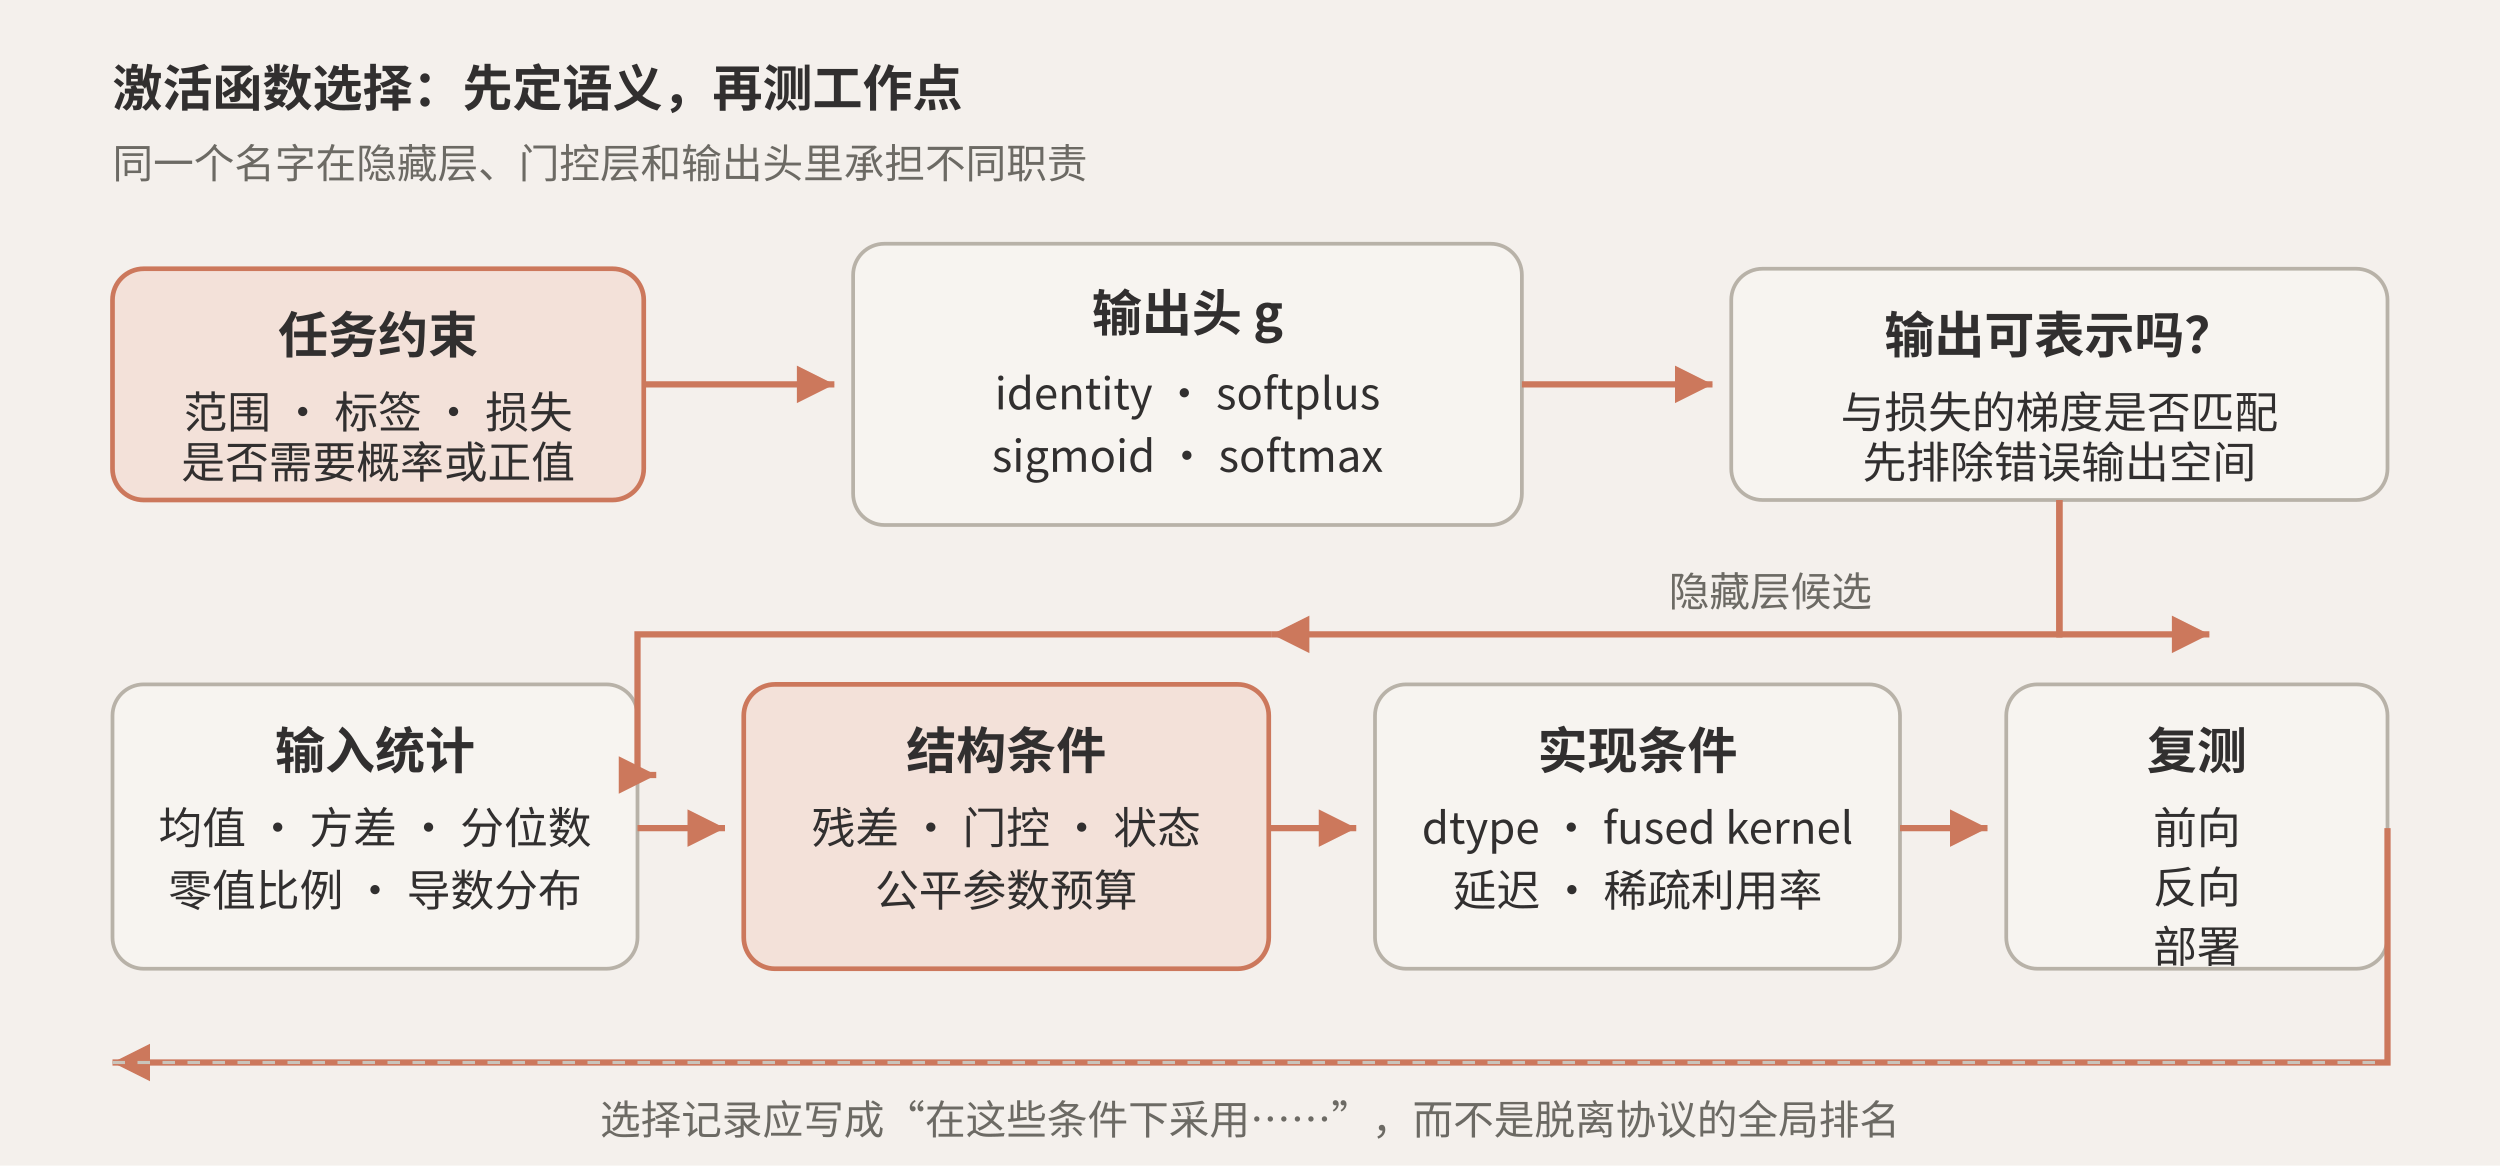
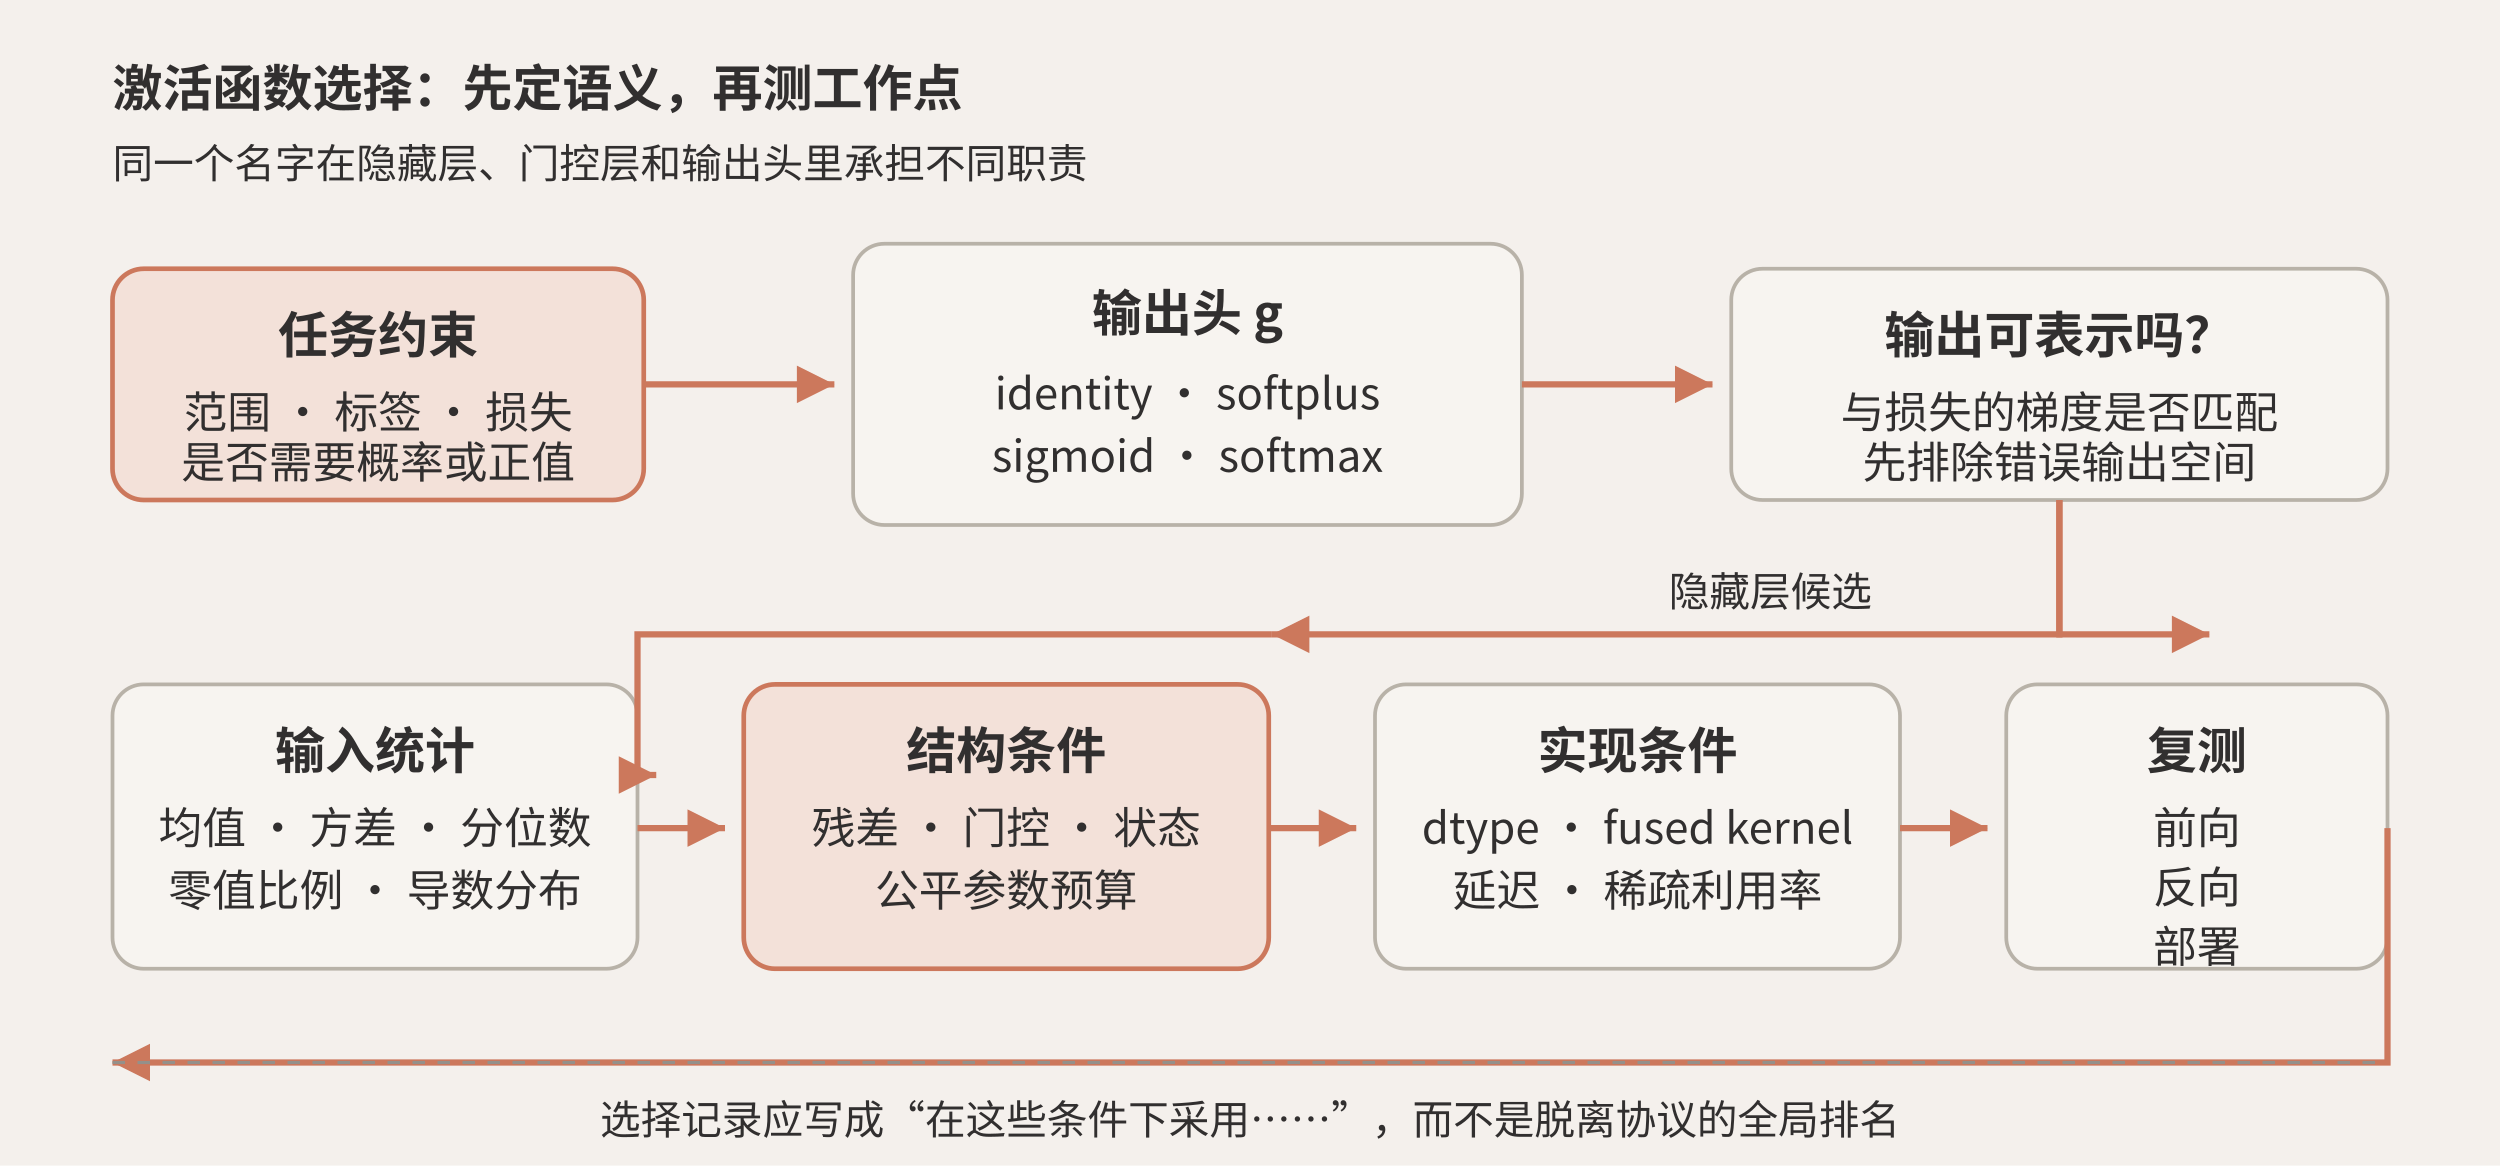
- <svg xmlns="http://www.w3.org/2000/svg" width="800" height="373" viewBox="0 0 800 373">
+ <svg xmlns="http://www.w3.org/2000/svg" data-svg-theme="paper-ink-v1" width="800" height="373" viewBox="0 0 800 373">
+   <style>
+   .svg-axis-stroke { stroke: #b8b2a8; }
+   .svg-coral-stroke-stroke { stroke: #cc785c; }
+   .svg-muted-fill { fill: #6c6a64; }
+   .svg-special-fill-fill-cc785c { fill: #cc785c; }
+   .svg-special-fill-fill-f3e1d9 { fill: #9a8e89; }
+   .svg-special-fill-fill-f4f0ec { fill: #93908e; }
+   .svg-special-fill-fill-f7f4f0 { fill: #92908e; }
+   .svg-special-graphic-stroke-c9c4bb { stroke: #94908a; }
+   .svg-special-text-fill-312f2f { fill: #312f2f; }
+ 
+   .svg-special-background-fill-f3e1d9 { fill: #f3e1d9; }
+   .svg-special-background-fill-f4f0ec { fill: #f4f0ec; }
+   .svg-special-background-fill-f7f4f0 { fill: #f7f4f0; }
+ 
+ 
+ @media (prefers-color-scheme: dark) {
+     .svg-axis-stroke { stroke: #8b8a83; }
+     .svg-coral-stroke-stroke { stroke: #e28466; }
+     .svg-muted-fill { fill: #aaa9a1; }
+     .svg-special-fill-fill-cc785c { fill: #cc785c; }
+     .svg-special-fill-fill-f3e1d9 { fill: #9a8e89; }
+     .svg-special-fill-fill-f4f0ec { fill: #93908e; }
+     .svg-special-fill-fill-f7f4f0 { fill: #92908e; }
+     .svg-special-graphic-stroke-c9c4bb { stroke: #94908a; }
+     .svg-special-text-fill-312f2f { fill: #a5a4a4; }
+     .svg-special-background-fill-f3e1d9 { fill: #343230; }
+     .svg-special-background-fill-f4f0ec { fill: #343433; }
+     .svg-special-background-fill-f7f4f0 { fill: #353434; }
+ 
+ 
+ 
+   }
+ </style>
  <defs>
    <marker id="arrow" markerWidth="8" markerHeight="8" refX="6" refY="3" orient="auto">
-       <path d="M0,0 L6,3 L0,6 Z" fill="#cc785c" />
+       <path d="M0,0 L6,3 L0,6 Z" class="svg-special-fill-fill-cc785c" />
    </marker>
    <style>
-       .ink { fill:#312f2f; font-family:-apple-system,BlinkMacSystemFont,"Segoe UI","Noto Sans CJK SC",sans-serif; }
+       .ink {font-family:-apple-system,BlinkMacSystemFont,"Segoe UI","Noto Sans CJK SC",sans-serif; }
      .small { font-size:14px; }
      .label { font-size:16px; font-weight:600; }
-       .muted { fill:#6c6a64; font-size:13px; }
-       .box { fill:#f7f4f0; stroke:#b8b2a8; stroke-width:1.2; }
-       .accent { fill:#f3e1d9; stroke:#cc785c; stroke-width:1.5; }
-       .line { fill:none; stroke:#cc785c; stroke-width:2; marker-end:url(#arrow); }
-       .guide { fill:none; stroke:#c9c4bb; stroke-width:1; stroke-dasharray:4 4; }
+       .muted {font-size:13px; }
+       .box {stroke-width:1.2; }
+       .accent {stroke-width:1.5; }
+       .line { fill:none;  stroke-width:2; marker-end:url(#arrow); }
+       .guide { fill:none;  stroke-width:1; stroke-dasharray:4 4; }
    </style>
  </defs>
-   <rect width="800" height="373" fill="#f4f0ec" />
-   <text x="36" y="34" class="ink label">激活函数选择：先定语义，再测工作点</text>
-   <text x="36" y="57" class="ink muted">同一个名字在隐藏层、门控层和输出头里承担不同职责</text>
-   <rect x="36" y="86" width="170" height="74" rx="10" class="accent" />
-   <text x="121" y="113" text-anchor="middle" class="ink label">任务约束</text>
-   <text x="121" y="137" text-anchor="middle" class="ink small">范围 · 标签 · 损失</text>
-   <text x="121" y="153" text-anchor="middle" class="ink small">是否需要概率或正值</text>
-   <rect x="273" y="78" width="214" height="90" rx="10" class="box" />
-   <text x="380" y="106" text-anchor="middle" class="ink label">输出头 g</text>
-   <text x="380" y="131" text-anchor="middle" class="ink small">identity · softplus</text>
-   <text x="380" y="151" text-anchor="middle" class="ink small">sigmoid · softmax</text>
-   <rect x="554" y="86" width="210" height="74" rx="10" class="box" />
-   <text x="659" y="113" text-anchor="middle" class="ink label">输出可表示吗？</text>
-   <text x="659" y="137" text-anchor="middle" class="ink small">与损失的梯度是否匹配</text>
-   <text x="659" y="153" text-anchor="middle" class="ink small">先排除错误输出空间</text>
-   <path d="M206 123 H267" class="line" />
-   <path d="M487 123 H548" class="line" />
-   <path d="M659 160 V203 H407" class="line" />
-   <path d="M659 160 V203 H707" class="line" />
-   <text x="534" y="194" class="ink muted">隐藏层候选</text>
-   <rect x="36" y="219" width="168" height="91" rx="10" class="box" />
-   <text x="120" y="246" text-anchor="middle" class="ink label">输入统计</text>
-   <text x="120" y="270" text-anchor="middle" class="ink small">均值 · 方差 · 分位数</text>
-   <text x="120" y="290" text-anchor="middle" class="ink small">零值比例 · 导数分布</text>
-   <path d="M407 203 H204 V248 H210" class="line" />
-   <rect x="238" y="219" width="168" height="91" rx="10" class="accent" />
-   <text x="322" y="246" text-anchor="middle" class="ink label">结构条件</text>
-   <text x="322" y="270" text-anchor="middle" class="ink small">残差 · 门控 · 状态</text>
-   <text x="322" y="290" text-anchor="middle" class="ink small">公平参数预算</text>
-   <rect x="440" y="219" width="168" height="91" rx="10" class="box" />
-   <text x="524" y="246" text-anchor="middle" class="ink label">实现条件</text>
-   <text x="524" y="270" text-anchor="middle" class="ink small">dtype · fused kernel</text>
-   <text x="524" y="290" text-anchor="middle" class="ink small">延迟 · 稀疏利用率</text>
-   <rect x="642" y="219" width="122" height="91" rx="10" class="box" />
-   <text x="703" y="246" text-anchor="middle" class="ink label">复测</text>
-   <text x="703" y="270" text-anchor="middle" class="ink small">前向</text>
-   <text x="703" y="289" text-anchor="middle" class="ink small">反向</text>
-   <text x="703" y="308" text-anchor="middle" class="ink small">部署</text>
-   <path d="M204 265 H232" class="line" />
-   <path d="M406 265 H434" class="line" />
-   <path d="M608 265 H636" class="line" />
-   <path d="M764 265 V340 H36" class="line" />
-   <path d="M36 340 H764" class="guide" />
-   <text x="400" y="363" text-anchor="middle" class="ink muted">选择记录应写成“在这些条件下采用……”，而不是脱离协议的全局排名</text>
+   <rect width="800" height="373" class="svg-special-fill-fill-f4f0ec svg-special-background-fill-f4f0ec" />
+   <text x="36" y="34" class="ink label svg-special-text-fill-312f2f">激活函数选择：先定语义，再测工作点</text>
+   <text x="36" y="57" class="ink muted svg-special-text-fill-312f2f svg-muted-fill">同一个名字在隐藏层、门控层和输出头里承担不同职责</text>
+   <rect x="36" y="86" width="170" height="74" rx="10" class="accent svg-special-fill-fill-f3e1d9 svg-coral-stroke-stroke svg-special-background-fill-f3e1d9" />
+   <text x="121" y="113" text-anchor="middle" class="ink label svg-special-text-fill-312f2f">任务约束</text>
+   <text x="121" y="137" text-anchor="middle" class="ink small svg-special-text-fill-312f2f">范围 · 标签 · 损失</text>
+   <text x="121" y="153" text-anchor="middle" class="ink small svg-special-text-fill-312f2f">是否需要概率或正值</text>
+   <rect x="273" y="78" width="214" height="90" rx="10" class="box svg-special-fill-fill-f7f4f0 svg-axis-stroke svg-special-background-fill-f7f4f0" />
+   <text x="380" y="106" text-anchor="middle" class="ink label svg-special-text-fill-312f2f">输出头 g</text>
+   <text x="380" y="131" text-anchor="middle" class="ink small svg-special-text-fill-312f2f">identity · softplus</text>
+   <text x="380" y="151" text-anchor="middle" class="ink small svg-special-text-fill-312f2f">sigmoid · softmax</text>
+   <rect x="554" y="86" width="210" height="74" rx="10" class="box svg-special-fill-fill-f7f4f0 svg-axis-stroke svg-special-background-fill-f7f4f0" />
+   <text x="659" y="113" text-anchor="middle" class="ink label svg-special-text-fill-312f2f">输出可表示吗？</text>
+   <text x="659" y="137" text-anchor="middle" class="ink small svg-special-text-fill-312f2f">与损失的梯度是否匹配</text>
+   <text x="659" y="153" text-anchor="middle" class="ink small svg-special-text-fill-312f2f">先排除错误输出空间</text>
+   <path d="M206 123 H267" class="line svg-coral-stroke-stroke" />
+   <path d="M487 123 H548" class="line svg-coral-stroke-stroke" />
+   <path d="M659 160 V203 H407" class="line svg-coral-stroke-stroke" />
+   <path d="M659 160 V203 H707" class="line svg-coral-stroke-stroke" />
+   <text x="534" y="194" class="ink muted svg-special-text-fill-312f2f svg-muted-fill">隐藏层候选</text>
+   <rect x="36" y="219" width="168" height="91" rx="10" class="box svg-special-fill-fill-f7f4f0 svg-axis-stroke svg-special-background-fill-f7f4f0" />
+   <text x="120" y="246" text-anchor="middle" class="ink label svg-special-text-fill-312f2f">输入统计</text>
+   <text x="120" y="270" text-anchor="middle" class="ink small svg-special-text-fill-312f2f">均值 · 方差 · 分位数</text>
+   <text x="120" y="290" text-anchor="middle" class="ink small svg-special-text-fill-312f2f">零值比例 · 导数分布</text>
+   <path d="M407 203 H204 V248 H210" class="line svg-coral-stroke-stroke" />
+   <rect x="238" y="219" width="168" height="91" rx="10" class="accent svg-special-fill-fill-f3e1d9 svg-coral-stroke-stroke svg-special-background-fill-f3e1d9" />
+   <text x="322" y="246" text-anchor="middle" class="ink label svg-special-text-fill-312f2f">结构条件</text>
+   <text x="322" y="270" text-anchor="middle" class="ink small svg-special-text-fill-312f2f">残差 · 门控 · 状态</text>
+   <text x="322" y="290" text-anchor="middle" class="ink small svg-special-text-fill-312f2f">公平参数预算</text>
+   <rect x="440" y="219" width="168" height="91" rx="10" class="box svg-special-fill-fill-f7f4f0 svg-axis-stroke svg-special-background-fill-f7f4f0" />
+   <text x="524" y="246" text-anchor="middle" class="ink label svg-special-text-fill-312f2f">实现条件</text>
+   <text x="524" y="270" text-anchor="middle" class="ink small svg-special-text-fill-312f2f">dtype · fused kernel</text>
+   <text x="524" y="290" text-anchor="middle" class="ink small svg-special-text-fill-312f2f">延迟 · 稀疏利用率</text>
+   <rect x="642" y="219" width="122" height="91" rx="10" class="box svg-special-fill-fill-f7f4f0 svg-axis-stroke svg-special-background-fill-f7f4f0" />
+   <text x="703" y="246" text-anchor="middle" class="ink label svg-special-text-fill-312f2f">复测</text>
+   <text x="703" y="270" text-anchor="middle" class="ink small svg-special-text-fill-312f2f">前向</text>
+   <text x="703" y="289" text-anchor="middle" class="ink small svg-special-text-fill-312f2f">反向</text>
+   <text x="703" y="308" text-anchor="middle" class="ink small svg-special-text-fill-312f2f">部署</text>
+   <path d="M204 265 H232" class="line svg-coral-stroke-stroke" />
+   <path d="M406 265 H434" class="line svg-coral-stroke-stroke" />
+   <path d="M608 265 H636" class="line svg-coral-stroke-stroke" />
+   <path d="M764 265 V340 H36" class="line svg-coral-stroke-stroke" />
+   <path d="M36 340 H764" class="guide svg-special-graphic-stroke-c9c4bb" />
+   <text x="400" y="363" text-anchor="middle" class="ink muted svg-special-text-fill-312f2f svg-muted-fill">选择记录应写成“在这些条件下采用……”，而不是脱离协议的全局排名</text>
</svg>
